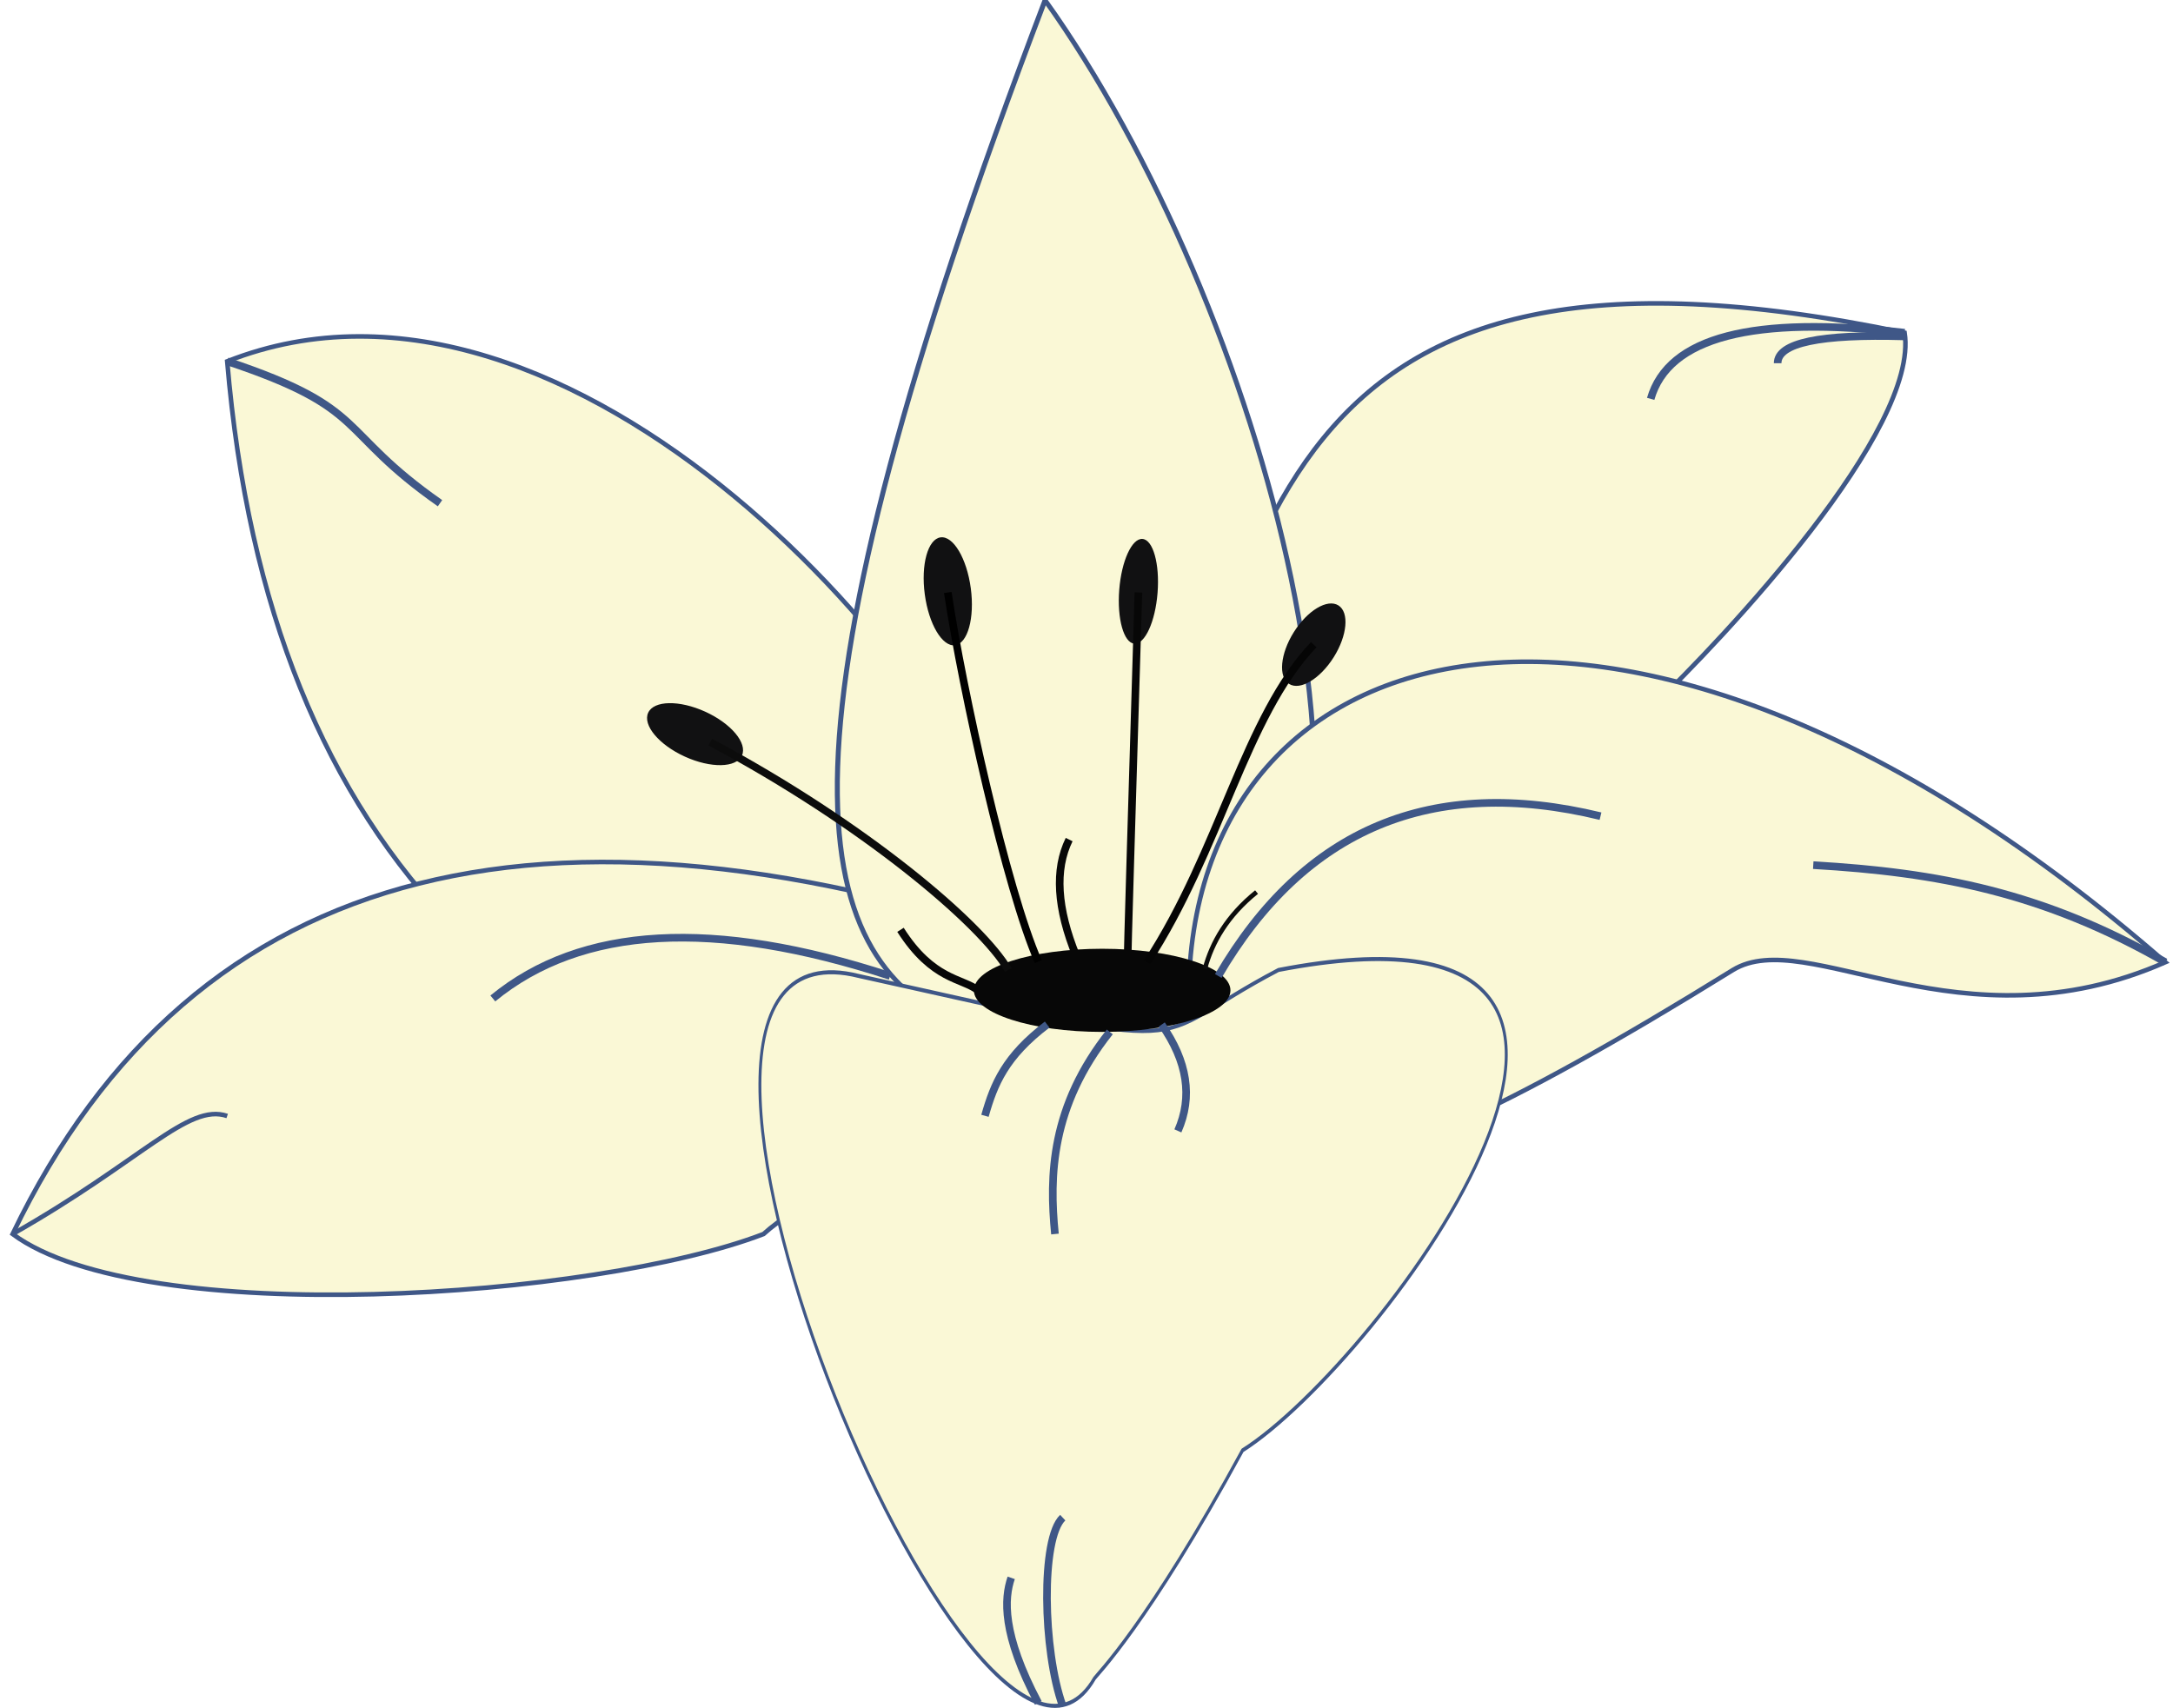
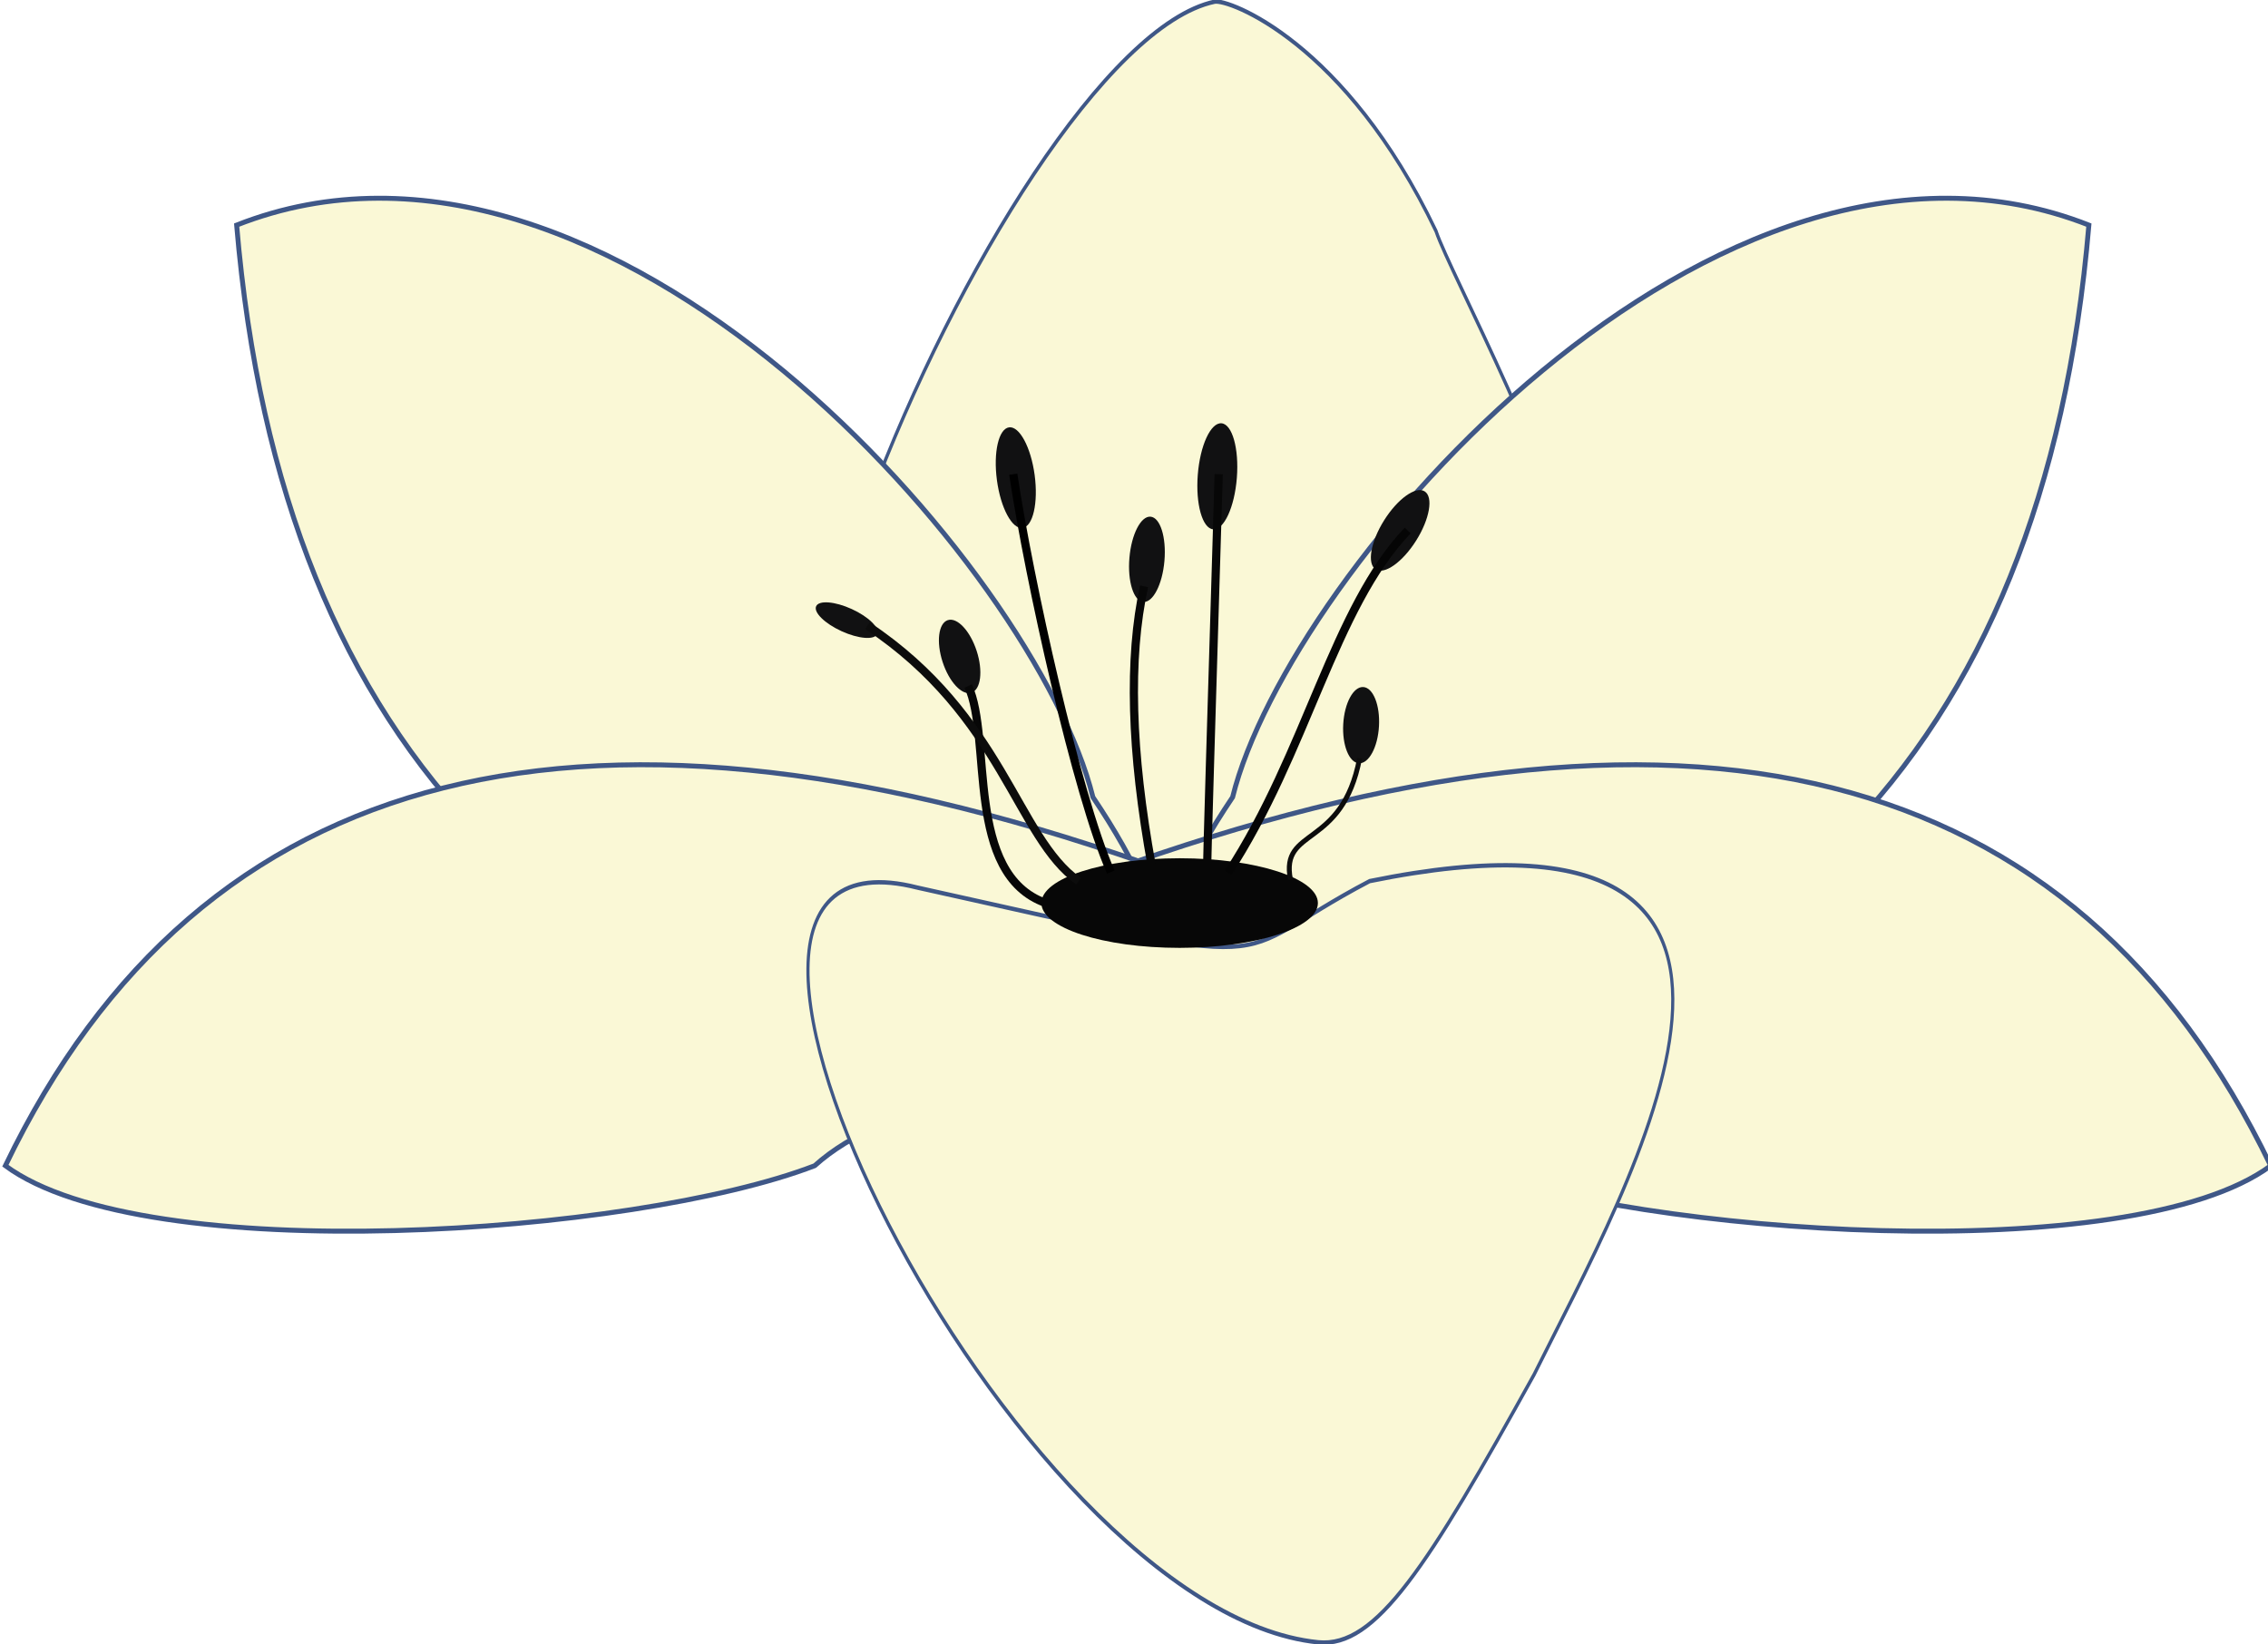
- <svg xmlns="http://www.w3.org/2000/svg" id="lily" viewBox="0 0 285 224" shape-rendering="geometricPrecision" text-rendering="geometricPrecision" project-id="f20939565ad94401ae6441fe0338dc2e" export-id="7fdf7d5a3509417c88acab916a8616de" cached="false">
-   <path id="lily-u-petal-3" d="M150,186.872C86.029,179.443,51.257,144.961,45.798,80.389C91.074,62.553,143.14,122.251,150,150c10.775,16.042,13.246,28.961 0,36.872Z" transform="translate(-16-33)" fill="#faf8d6" stroke="#3f5787" stroke-width="0.6" />
-   <path id="lily-u-petal-5" d="M164.646,159.111c15.216-55.739,17.58-99.887,101.154-82.474c1.959,12.743-23.509,39.877-33.305,49.254-45.4,34.62-70.988,54.498-67.849,33.22Z" transform="translate(-16-33)" fill="#faf8d6" stroke="#3f5787" stroke-width="0.6" />
-   <path id="lily-u-petal-2" d="M159.559,159.196Q53.303,120.731,17.653,194.847c17.029,12.589,76.527,8.458,98.486,0c8.889-8.01,25.432-9.549,43.42-15.48c10.355-6.485-7.97-20.747 0-20.171Z" transform="translate(-16-33)" fill="#faf8d6" stroke="#3f5787" stroke-width="0.6" />
-   <path id="lily-u-petal-4" d="M156.429,174.525c-19.556-6.264-28.171-33.096-6.429-136.822c30.44,35.909,59.915,110.466,37.694,136.822-8.762-3.841-25.064,5.18-31.265-0Z" transform="matrix(1.083534 0.147211-.132467 0.975012-20.46971-58.81448)" fill="#faf8d6" stroke="#3f5787" stroke-width="0.6" />
-   <path id="lily-u-petal-6" d="M171.903,163.95C171.89,113.988,230.481,98.63,300,159.196c-26.896,11.833-46.987-4.907-56.716,1.02-61.343,37.991-66.92,29.053-71.38,3.734Z" transform="translate(-16-33)" fill="#faf8d6" stroke="#3f5787" stroke-width="0.6" />
-   <path id="lily-u-petal-1" d="M112.855,170.083c74.303,11.881,57.317,10.18,86.598-.893c95.156-13.247,21.094,58.449-7.414,71.455-19.535,25.887-30.205,33.487-30.528,33.892-24.003,30.07-107.031-115.03-48.656-104.454" transform="matrix(.635633 0 0 0.881762 40.8974-21.96989)" fill="#faf8d6" stroke="#3f5787" stroke-width="0.6" />
-   <ellipse id="lily-u-center" rx="11.555" ry="7.672" transform="matrix(1.456055 0 0 0.710716 144.5546 129.8853)" fill="#070707" stroke-width="0" />
-   <path id="lily-u-vein-1" d="M45.798,80.389c18.808,6.27,14.209,9.017,27.911,18.608" transform="translate(-16-33)" fill="none" stroke="#3f5787" />
-   <path id="lily-u-vein-2" d="M17.653,194.847c17.014-9.635,23.008-17.233,28.145-15.48v0" transform="translate(-16-33)" fill="none" stroke="#3f5787" stroke-width="0.6" />
-   <path id="lily-u-vein-3" d="M155.385,256.76c-2.643-7.305-2.875-22.043,0-24.715" transform="translate(-16-33)" fill="none" stroke="#3f5787" />
-   <path id="lily-u-vein-4" d="M152.177,256.347c-4.799-9.046-4.472-13.729-3.551-16.407" transform="translate(-16-33)" fill="none" stroke="#3f5787" />
-   <path id="lily-u-vein-5" d="M300,159.196c-16.04-9.185-29.927-11.79-46.183-12.73" transform="translate(-16-33)" fill="none" stroke="#3f5787" />
-   <path id="lily-u-vein-6" d="M265.8,76.637q-29.848-3.458-33.305,8.676" transform="translate(-16-33)" fill="none" stroke="#3f5787" />
-   <path id="lily-u-vein-7" d="M265.8,77.121q-16.653-.485-16.653,3.514" transform="translate(-16-33)" fill="none" stroke="#3f5787" />
-   <path id="lily-u-vein-8" d="M175.784,161.003q16.945-29.006,50.131-20.96" transform="translate(-16-33)" fill="none" stroke="#3f5787" />
-   <path id="lily-u-vein-9" d="M132.74,161.003q-34.7-11.348-52.104,2.947" transform="translate(-16-33)" fill="none" stroke="#3f5787" />
-   <path id="lily-u-vein-10_" d="M161.555,168.338c-7.741,9.757-7.945,18.908-7.192,26.509" transform="translate(-16-33)" fill="none" stroke="#3f5787" />
-   <path id="lily-u-vein-11_" d="M153.341,167.377c-5.472,4.158-6.97,7.761-8.158,11.965" transform="translate(-16-33)" fill="none" stroke="#3f5787" />
-   <path id="lily-u-vein-12_" d="M168.358,167.377q5.078,7.256,2.127,13.943" transform="translate(-16-33)" fill="none" stroke="#3f5787" />
-   <ellipse id="lily-u-stamen-4" rx="3.578" ry="1.147" transform="matrix(1.718898 0.783762-1.170086 2.56616 91.16031 96.28656)" fill="#111112" stroke-width="0" />
-   <ellipse id="lily-u-stamen-3" rx="3.578" ry="1.147" transform="matrix(.264721 1.977132-2.630218 0.352163 124.307 77.55092)" fill="#111112" stroke-width="0" />
-   <ellipse id="lily-u-stamen-2" rx="3.578" ry="1.147" transform="matrix(-.150186 1.919222-2.19137-.171482 149.307 77.55092)" fill="#111112" stroke-width="0" />
-   <ellipse id="lily-u-stamen-1" rx="3.578" ry="1.147" transform="matrix(-.903522 1.439184-2.282102-1.432708 172.307 84.55092)" fill="#111112" stroke-width="0" />
-   <path id="lily-u-pistal-4" d="M109.154,130.33c20.254,10.792,35.63,23.882,39.094,29.886" transform="translate(-16-33)" fill="none" stroke="#0c0c0c" />
-   <path id="lily-u-pistal-3" d="M140.307,110.703c1.92,12.789,7.722,39.005,11.87,48.408" transform="translate(-16-33)" fill="none" stroke="#000" />
-   <path id="lily-u-pistal-2" d="M165.307,110.703q-1.423,46.729-1.423,48.408" transform="translate(-16-33)" fill="none" stroke="#070707" />
-   <path id="lily-u-pistal-1" d="M188.307,117.551c-8.994,9.415-12.285,26.996-21.857,41.645" transform="translate(-16-33)" fill="none" stroke="#050505" />
-   <path id="lily-u-vein-13_" d="M157.163,158.392q-3.823-9.389-.939-15.278" transform="translate(-16-33)" fill="none" stroke="#070707" />
-   <path id="lily-u-vein-14_" d="" fill="none" stroke="#3f5787" stroke-width="0.6" />
-   <path id="lily-u-vein-15_" d="M144.271,162.885c-2.102-1.635-5.947-1.297-10.168-7.937" transform="translate(-16-33)" fill="none" stroke="#070707" />
-   <path id="lily-u-vein-16_" d="M174.039,160.026c.924-3.414,2.891-6.9,6.764-10.026" transform="translate(-16-33)" fill="none" stroke="#0c0c0c" stroke-width="0.6" />
+ <svg xmlns="http://www.w3.org/2000/svg" id="lily" viewBox="0 0 276 200" shape-rendering="geometricPrecision" text-rendering="geometricPrecision" project-id="f20939565ad94401ae6441fe0338dc2e" export-id="a3869fdebef44df8af2f6f253f196f34" cached="false">
+   <path id="lily-u-petal-6" d="M112.855,170.083c74.303,11.881,57.317,10.18,86.598-.893c94.833-13.168,17.92,82.746,12.371,94.666-17.278,26.106-39.806,32.055-42.39,31.658-40.911-6.277-116.582-135.917-56.58-125.431" transform="matrix(.635633 0 0-.881762 40.11143 260.7799)" fill="#faf8d6" stroke="#3f5787" stroke-width="0.6" />
+   <path id="lily-u-petal-5" d="M150,186.872C86.029,179.443,51.257,144.961,45.798,80.389C91.074,62.553,143.14,122.251,150,150c10.775,16.042,13.246,28.961 0,36.872Z" transform="translate(-17-53)" fill="#faf8d6" stroke="#3f5787" stroke-width="0.6" />
+   <path id="lily-u-petal-4" d="M150,186.872C86.029,179.443,51.257,144.961,45.798,80.389C91.074,62.553,143.14,122.251,150,150c10.775,16.042,13.246,28.961 0,36.872Z" transform="matrix(-1 0 0 1 300-53)" fill="#faf8d6" stroke="#3f5787" stroke-width="0.6" />
+   <path id="lily-u-petal-3" d="M159.559,159.196Q53.303,120.731,17.653,194.847c17.029,12.589,76.527,8.458,98.486,0c8.889-8.01,25.432-9.549,43.42-15.48c10.355-6.485-7.97-20.747 0-20.171Z" transform="translate(-16.99999-52.99998)" fill="#faf8d6" stroke="#3f5787" stroke-width="0.6" />
+   <path id="lily-u-petal-2" d="M159.559,159.196Q53.303,120.731,17.653,194.847c17.029,12.589,76.527,8.458,98.486,0c8.889-8.01,25.432-9.549,43.42-15.48c10.355-6.485-7.97-20.747 0-20.171Z" transform="matrix(-1 0 0 1 293.9832-52.99998)" fill="#faf8d6" stroke="#3f5787" stroke-width="0.6" />
+   <path id="lily-u-petal-1" d="M112.855,170.083c74.303,11.881,57.317,10.18,86.598-.893c94.547-13.916,49.323,42.105,31.476,68.109-20.332,26.461-30.28,37.737-41.316,36.933-58.577-4.27-135.289-114.89-76.758-104.149" transform="matrix(.635633 0 0 0.881762 39.8974-41.96989)" fill="#faf8d6" stroke="#3f5787" stroke-width="0.6" />
+   <ellipse id="lily-u-center" rx="11.555" ry="7.672" transform="matrix(1.456055 0 0 0.710716 143.5546 109.8853)" fill="#070707" stroke-width="0" />
+   <ellipse id="lily-u-stamen-7" rx="2.161" ry="0.526" transform="matrix(1.718898 0.783762-1.170086 2.56616 103.0348 75.45856)" fill="#111112" stroke-width="0" />
+   <ellipse id="lily-u-stamen-6" rx="3.096" ry="0.873" transform="matrix(.264721 1.977132-2.630218 0.352163 123.6149 58.12154)" fill="#111112" stroke-width="0" />
+   <ellipse id="lily-u-stamen-5" rx="2.61" ry="0.806" transform="matrix(-.169311 1.987577-2.644113-.225238 139.5737 68.05764)" fill="#111112" stroke-width="0" />
+   <ellipse id="lily-u-stamen-4" rx="3.557" ry="1.072" transform="matrix(.404151 1.241699 1.932371-.628952 116.7811 79.87573)" fill="#111112" stroke-width="0" />
+   <ellipse id="lily-u-stamen-3" rx="3.557" ry="1.072" transform="matrix(-.073393 1.303752 2.028939 0.114217 165.6377 88.23748)" fill="#111112" stroke-width="0" />
+   <ellipse id="lily-u-stamen-2" rx="3.361" ry="1.085" transform="matrix(-.150186 1.919222-2.19137-.171482 148.1391 57.95703)" fill="#111112" stroke-width="0" />
+   <ellipse id="lily-u-stamen-1" rx="3.298" ry="0.856" transform="matrix(-.903522 1.439184-2.282102-1.432708 170.3909 64.53797)" fill="#111112" stroke-width="0" />
+   <path id="lily-u-pistal-8" d="M174.039,160.026c-1.272-6.453,6.3-3.656,8.417-14.753" transform="translate(-17-53)" fill="none" stroke="#0c0c0c" stroke-width="0.6" />
+   <path id="lily-u-pistal-7" d="M144.271,162.885c-9.929-3.519-6.501-20.073-9.453-26.408" transform="translate(-17-53)" fill="none" stroke="#070707" />
+   <path id="lily-u-pistal-6" d="" fill="none" stroke="#3f5787" stroke-width="0.6" />
+   <path id="lily-u-pistal-5" d="M157.163,158.392q-3.823-20.923-.939-34.048" transform="translate(-17-53)" fill="none" stroke="#070707" />
+   <path id="lily-u-pistal-4" d="M122.558,129.133c16.531,10.998,18.166,25.778,25.69,31.083" transform="translate(-17-53)" fill="none" stroke="#0c0c0c" />
+   <path id="lily-u-pistal-3" d="M140.307,110.703c1.92,12.789,7.722,39.005,11.87,48.408" transform="translate(-17-53)" fill="none" stroke="#000" />
+   <path id="lily-u-pistal-2" d="M165.307,110.703q-1.423,46.729-1.423,48.408" transform="translate(-17-53)" fill="none" stroke="#070707" />
+   <path id="lily-u-pistal-1" d="M188.307,117.551c-8.994,9.415-12.285,26.996-21.857,41.645" transform="translate(-17-53)" fill="none" stroke="#050505" />
</svg>
